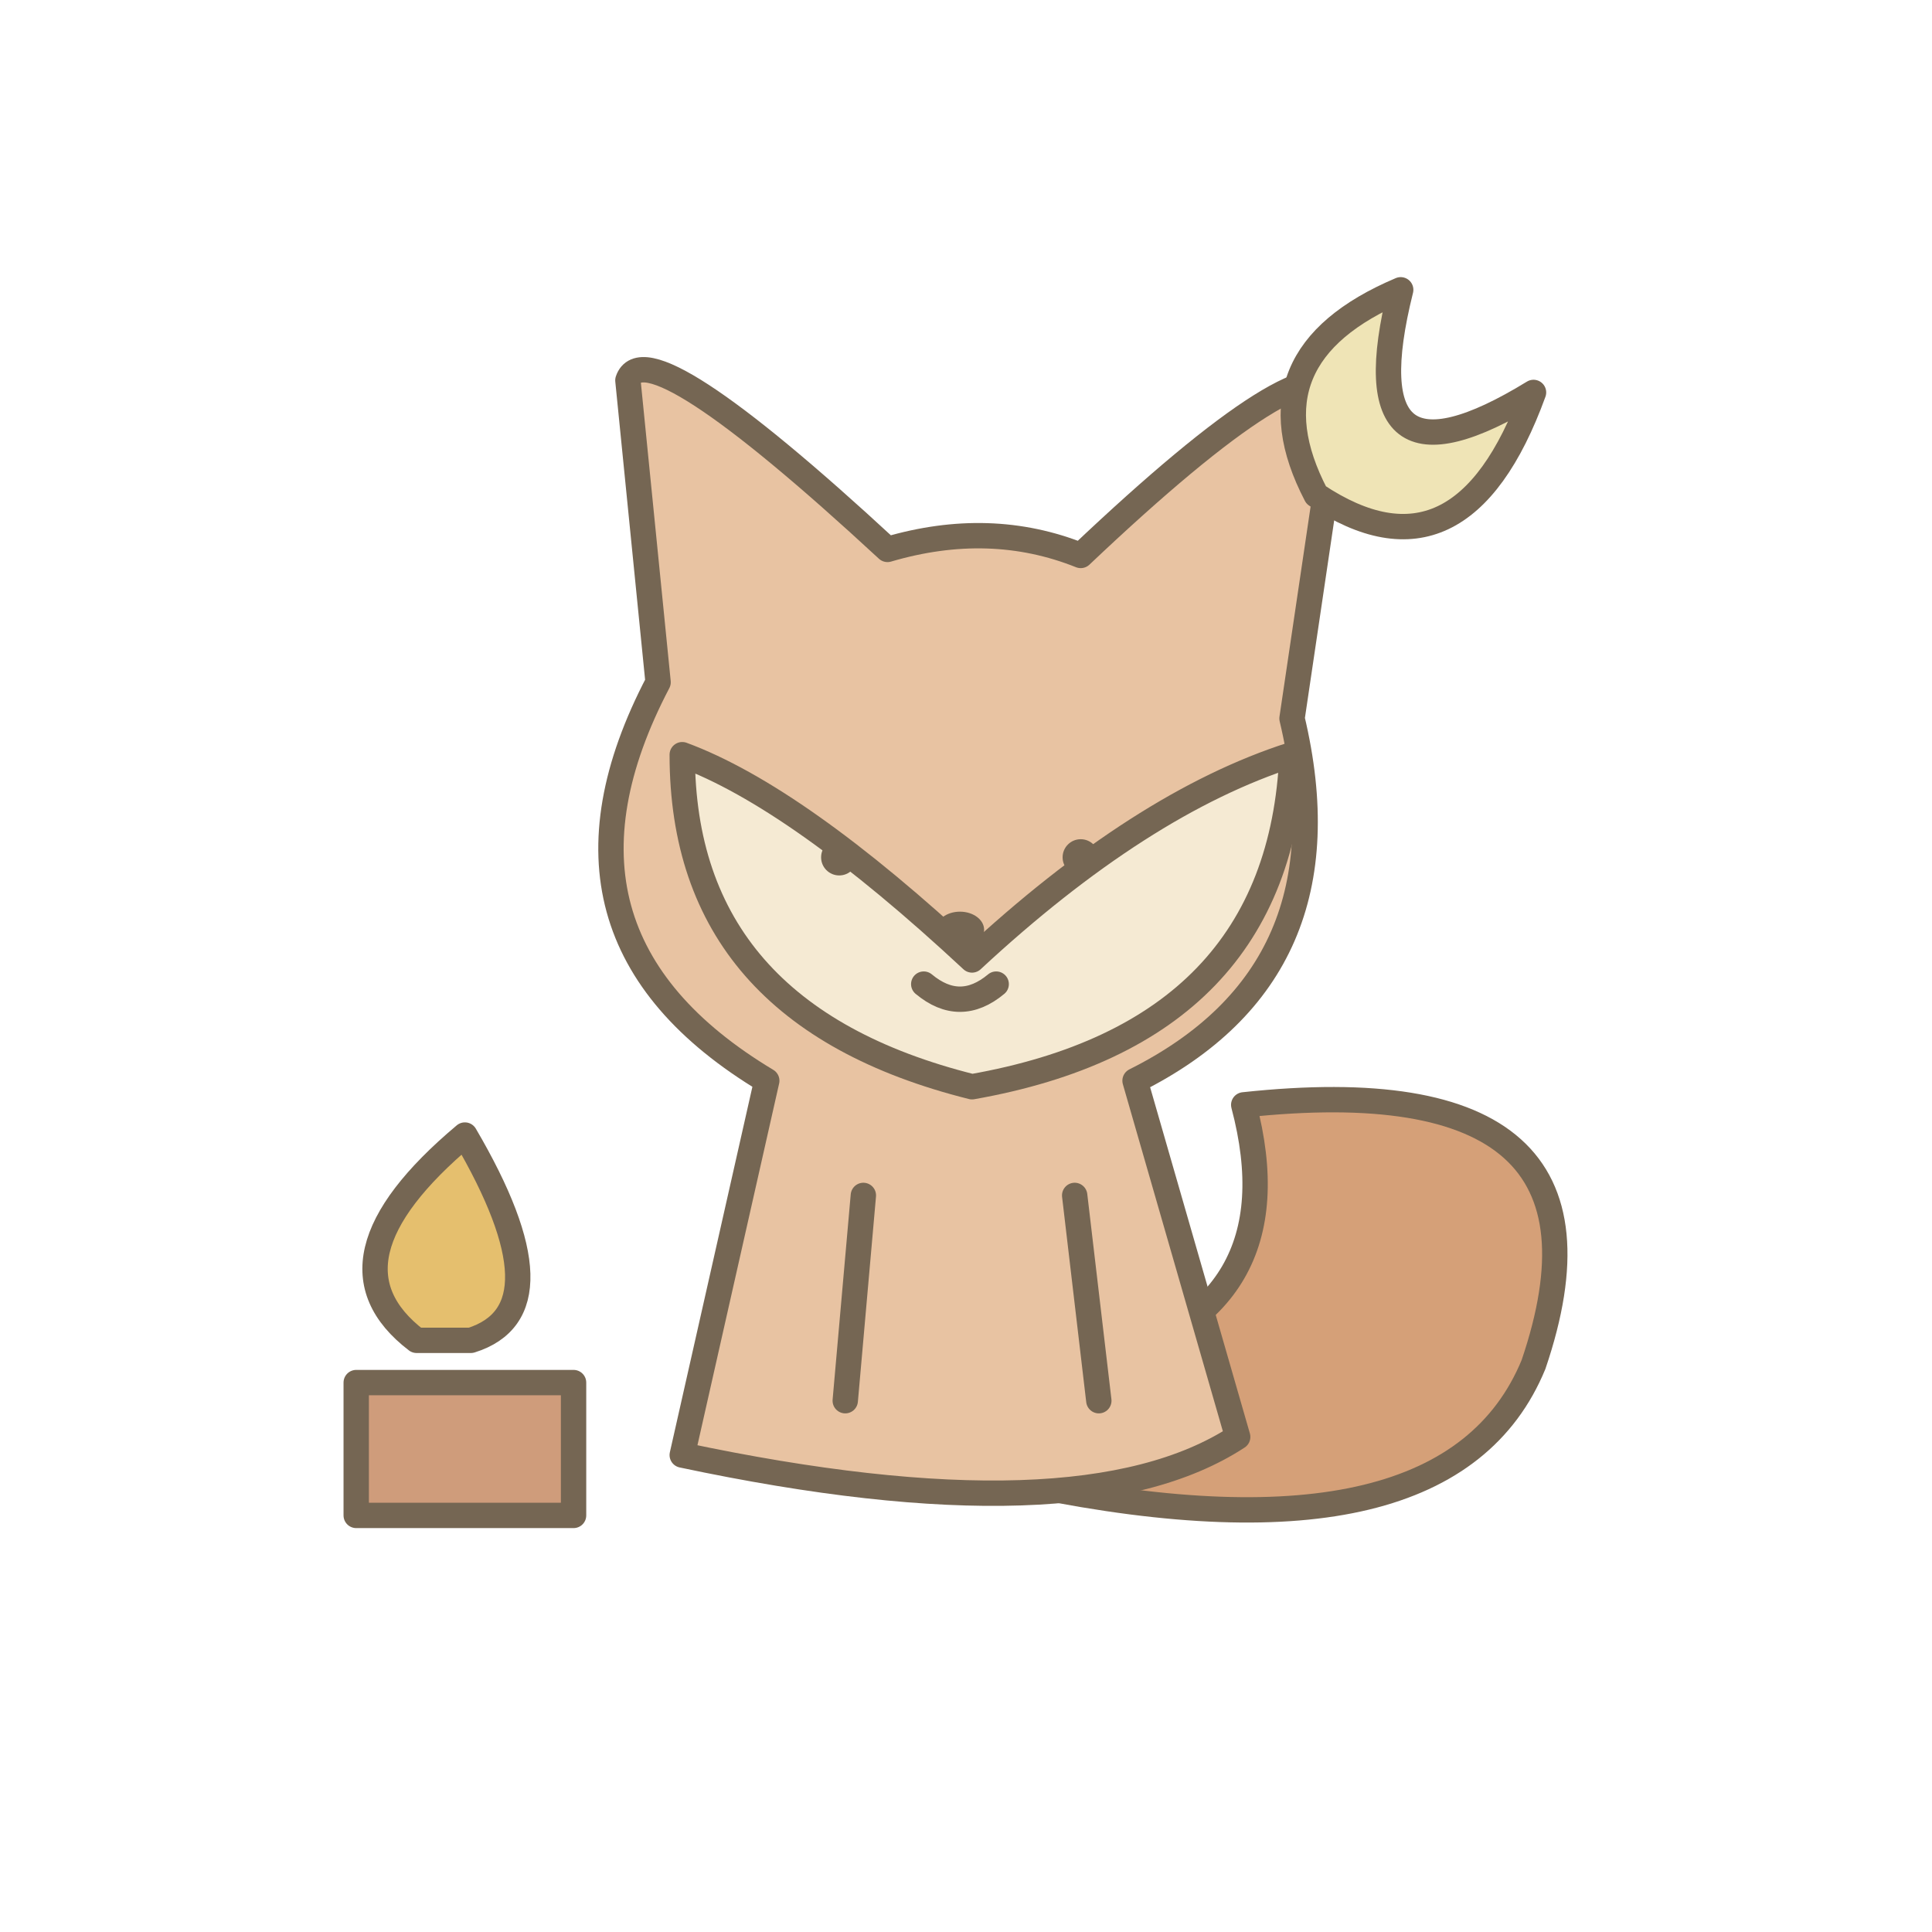
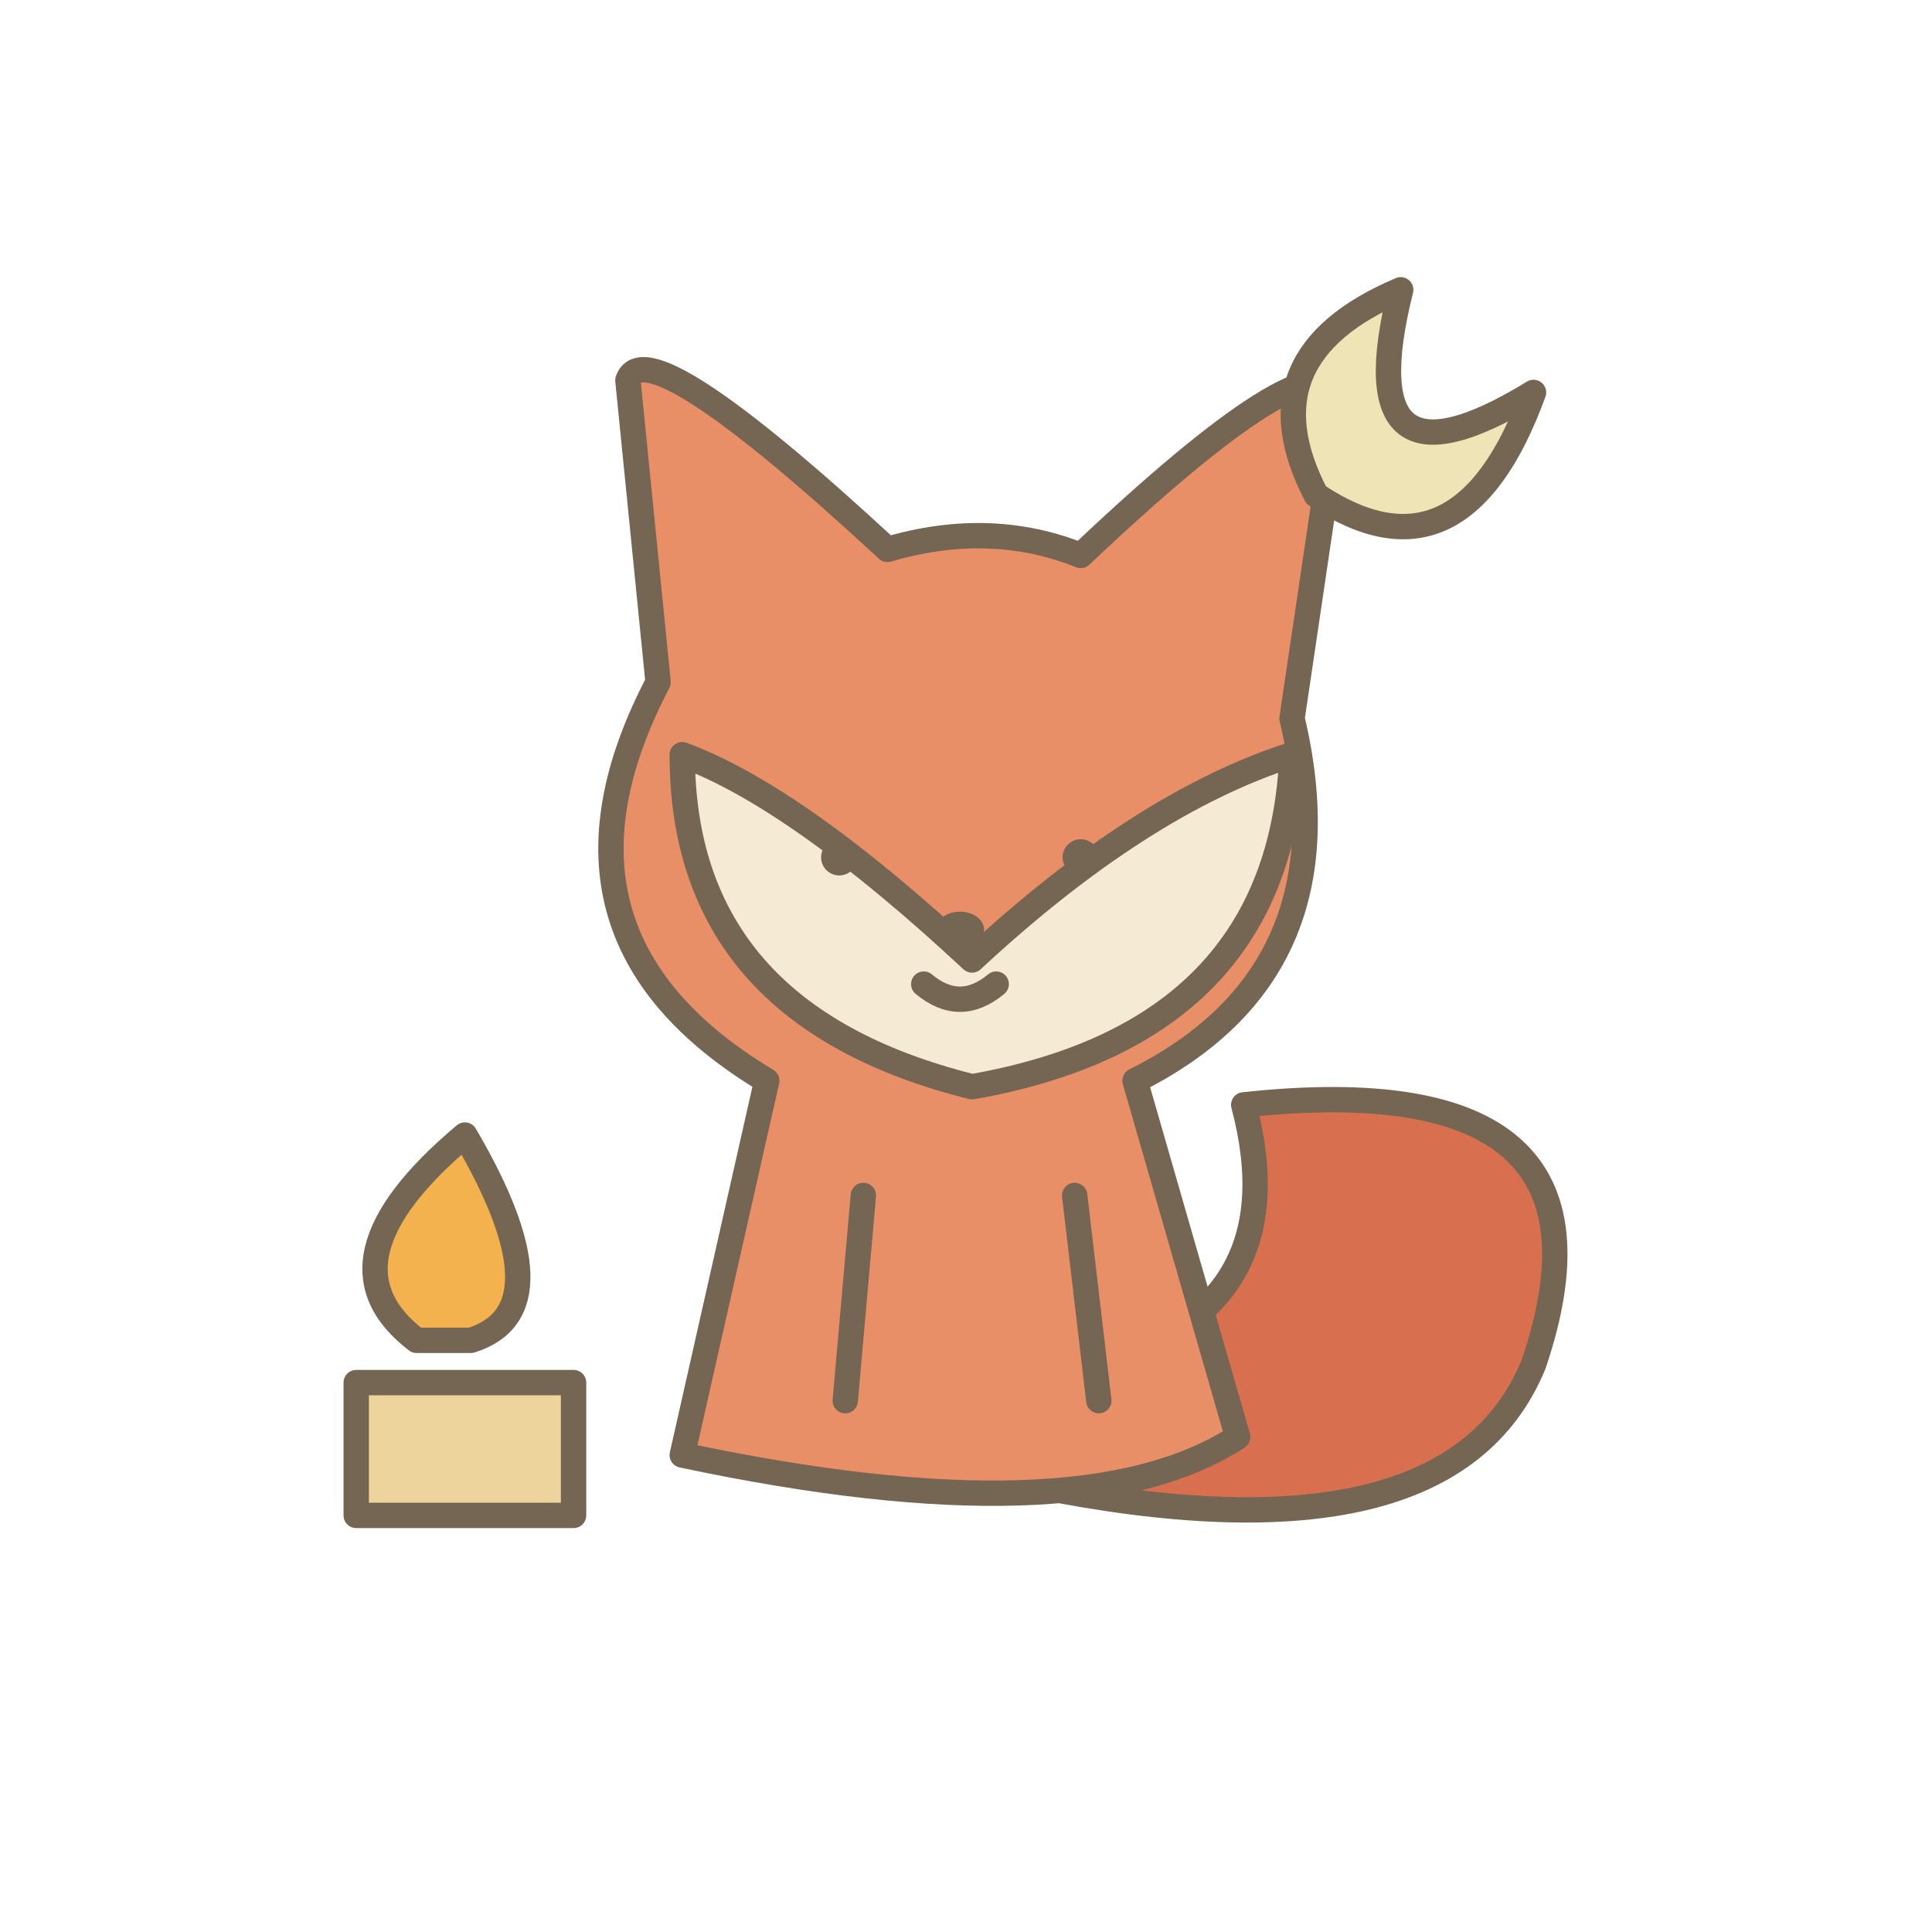
<svg xmlns="http://www.w3.org/2000/svg" viewBox="0 0 320 320" width="320" height="320">
  <g stroke="#756653" stroke-width="4.2" stroke-linecap="round" stroke-linejoin="round">
-     <path fill="#d5a078" d="M181 226q34-9 25-43q65-7 48 43q-14 34-83 20" />
-     <path fill="#e8c3a2" d="m109 113-5-50q3-9 43 28q17-5 32 1q38-36 43-27l-8 54q10 42-26 60l17 59q-26 17-92 3l14-62q-40-24-18-66Z" />
+     <path fill="#d8704f" d="M181 226q34-9 25-43q65-7 48 43q-14 34-83 20" />
+     <path fill="#e98f68" d="m109 113-5-50q3-9 43 28q17-5 32 1q38-36 43-27l-8 54q10 42-26 60l17 59q-26 17-92 3l14-62q-40-24-18-66Z" />
    <path fill="#f5ead3" d="M113 125q19 7 48 34q28-26 53-34q-2 46-53 55q-48-12-48-55Z" />
    <g fill="#756653" stroke="none">
      <circle cx="139" cy="142" r="3" />
      <circle cx="179" cy="142" r="3" />
      <ellipse cx="159" cy="154" rx="4" ry="3" />
    </g>
    <path d="M153 163q6 5 12 0" fill="none" />
    <path d="m143 198-3 34m38-34 4 34" />
-     <path fill="#cf9c7b" d="M59 229h36v22H59Z" />
-     <path fill="#e5bf6e" d="M69 222q-17-13 8-34q17 29 1 34Z" />
+     <path fill="#ecd49c" d="M59 229h36v22H59Z" />
+     <path fill="#f4b24f" d="M69 222q-17-13 8-34q17 29 1 34Z" />
    <path fill="#efe4b6" d="M254 65q-31 19-22-17q-26 11-14 34q24 16 36-17Z" />
  </g>
</svg>
